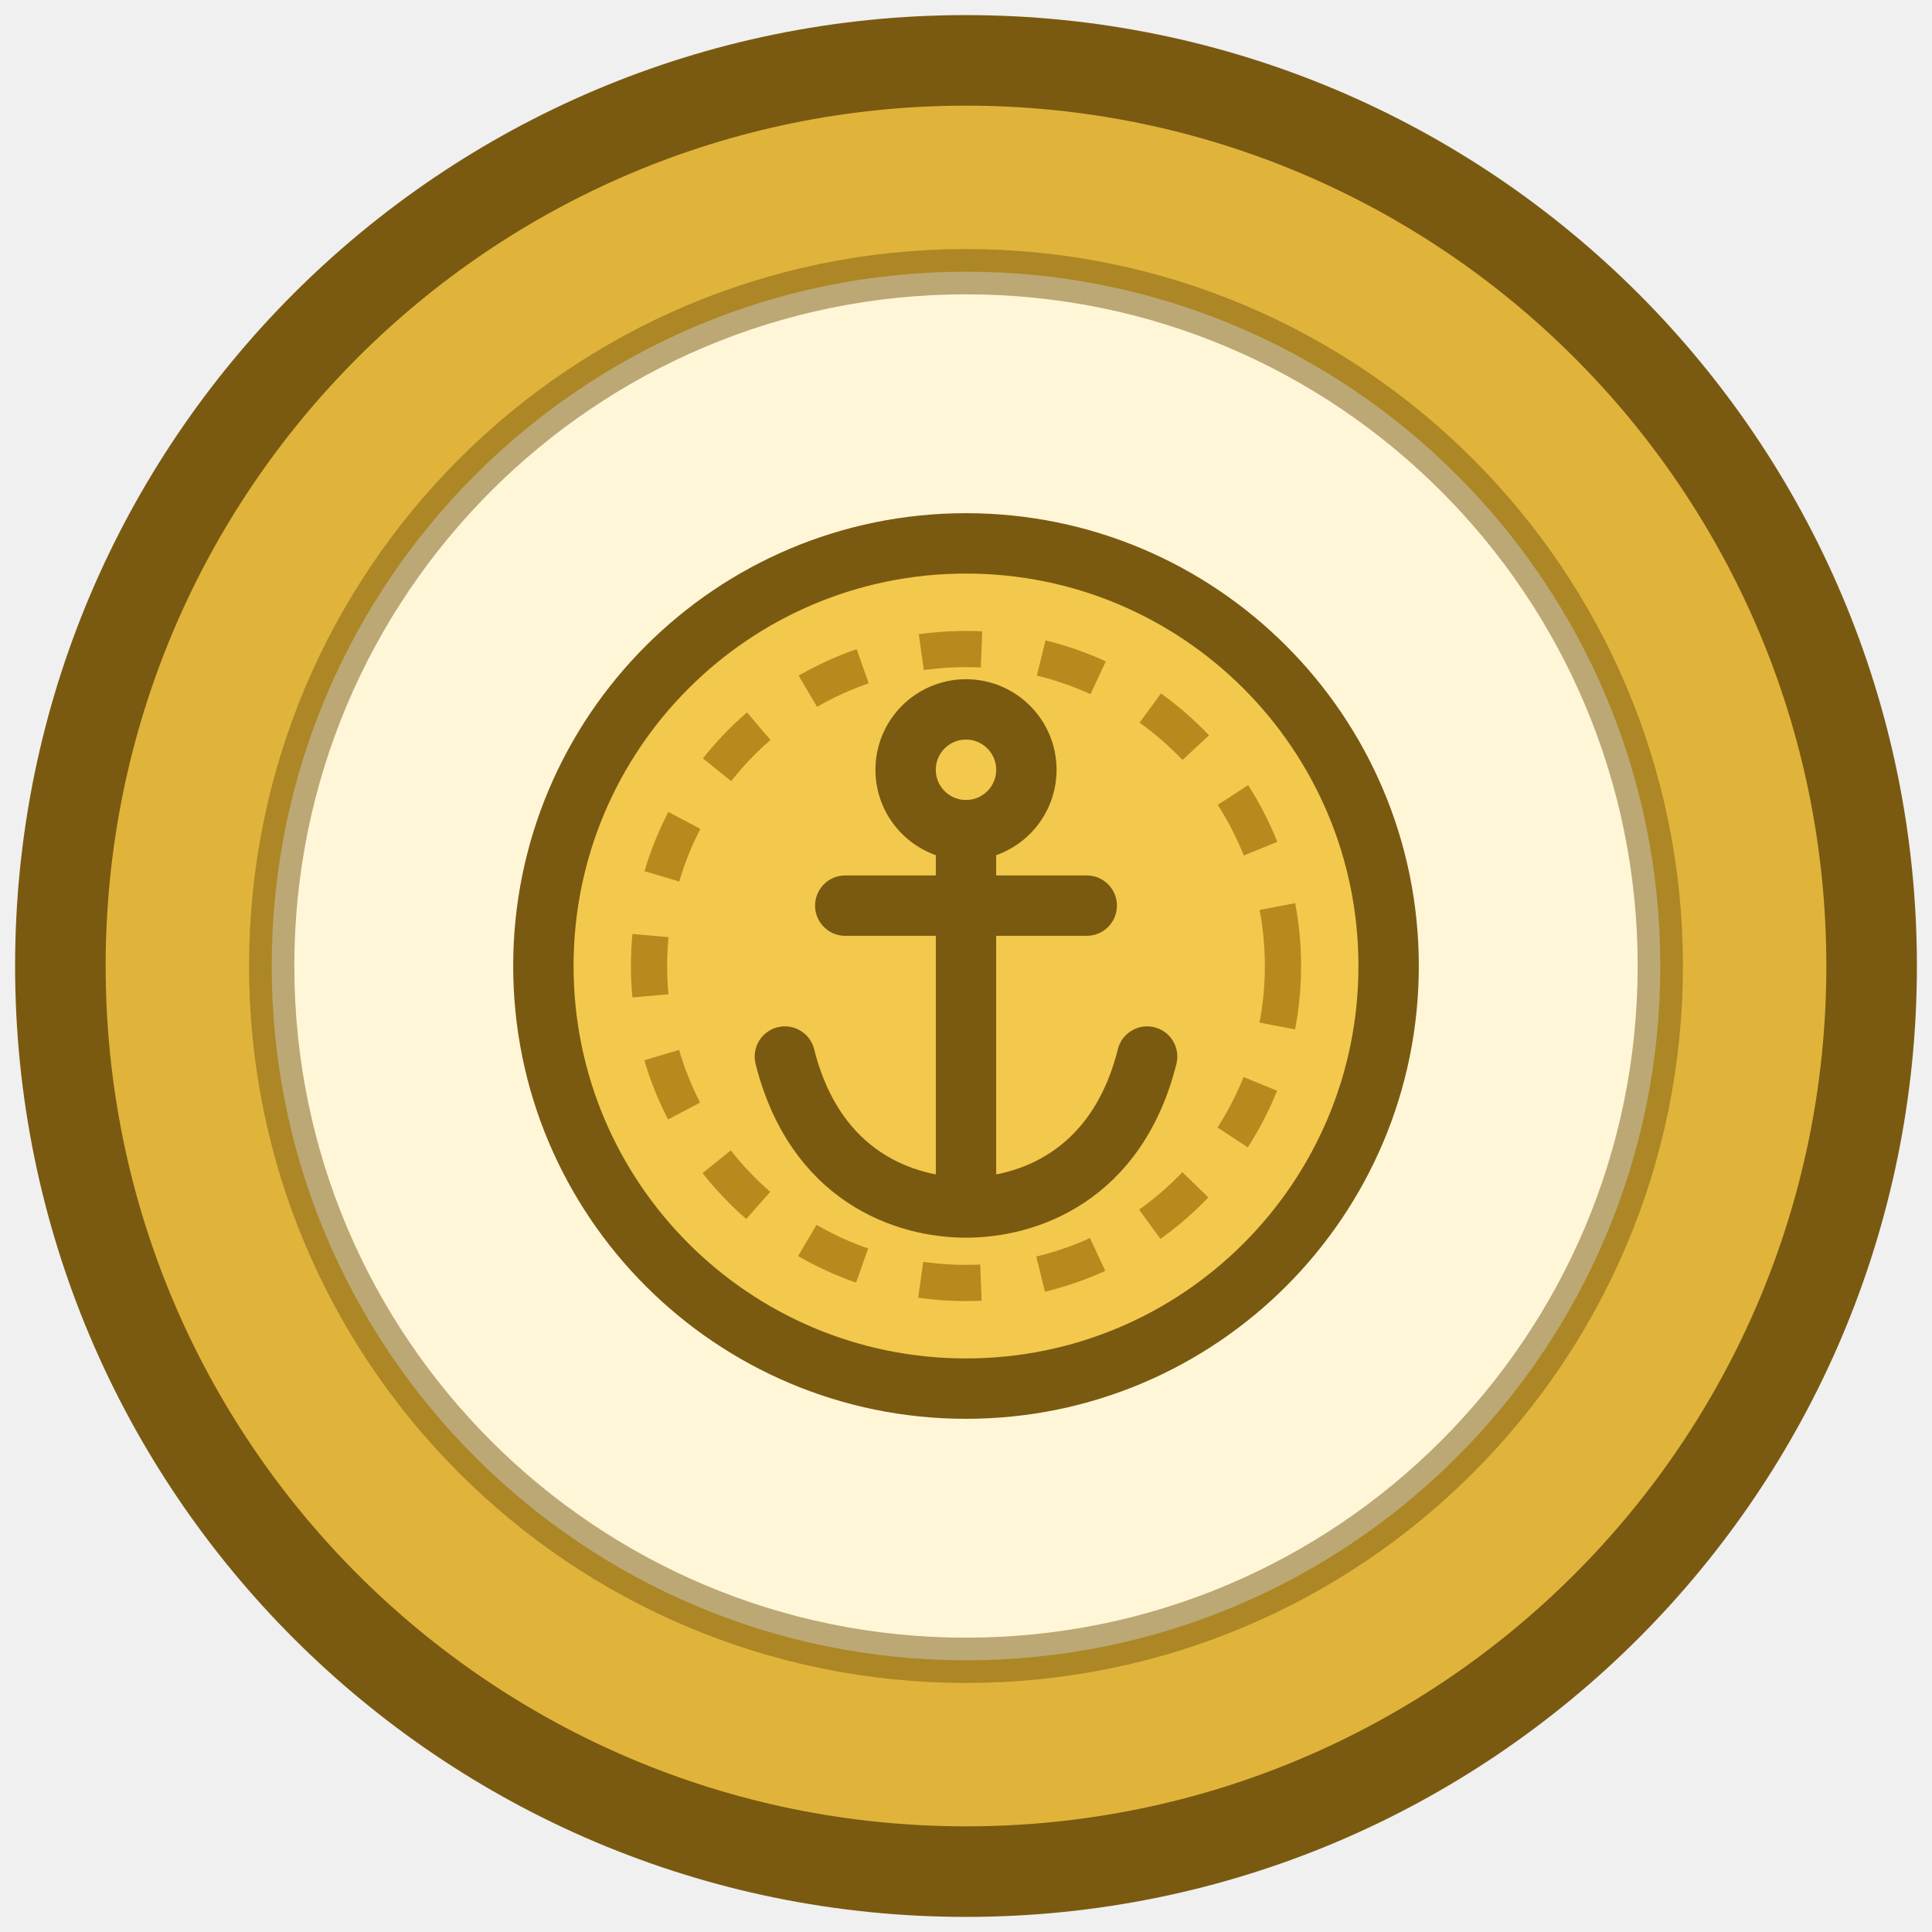
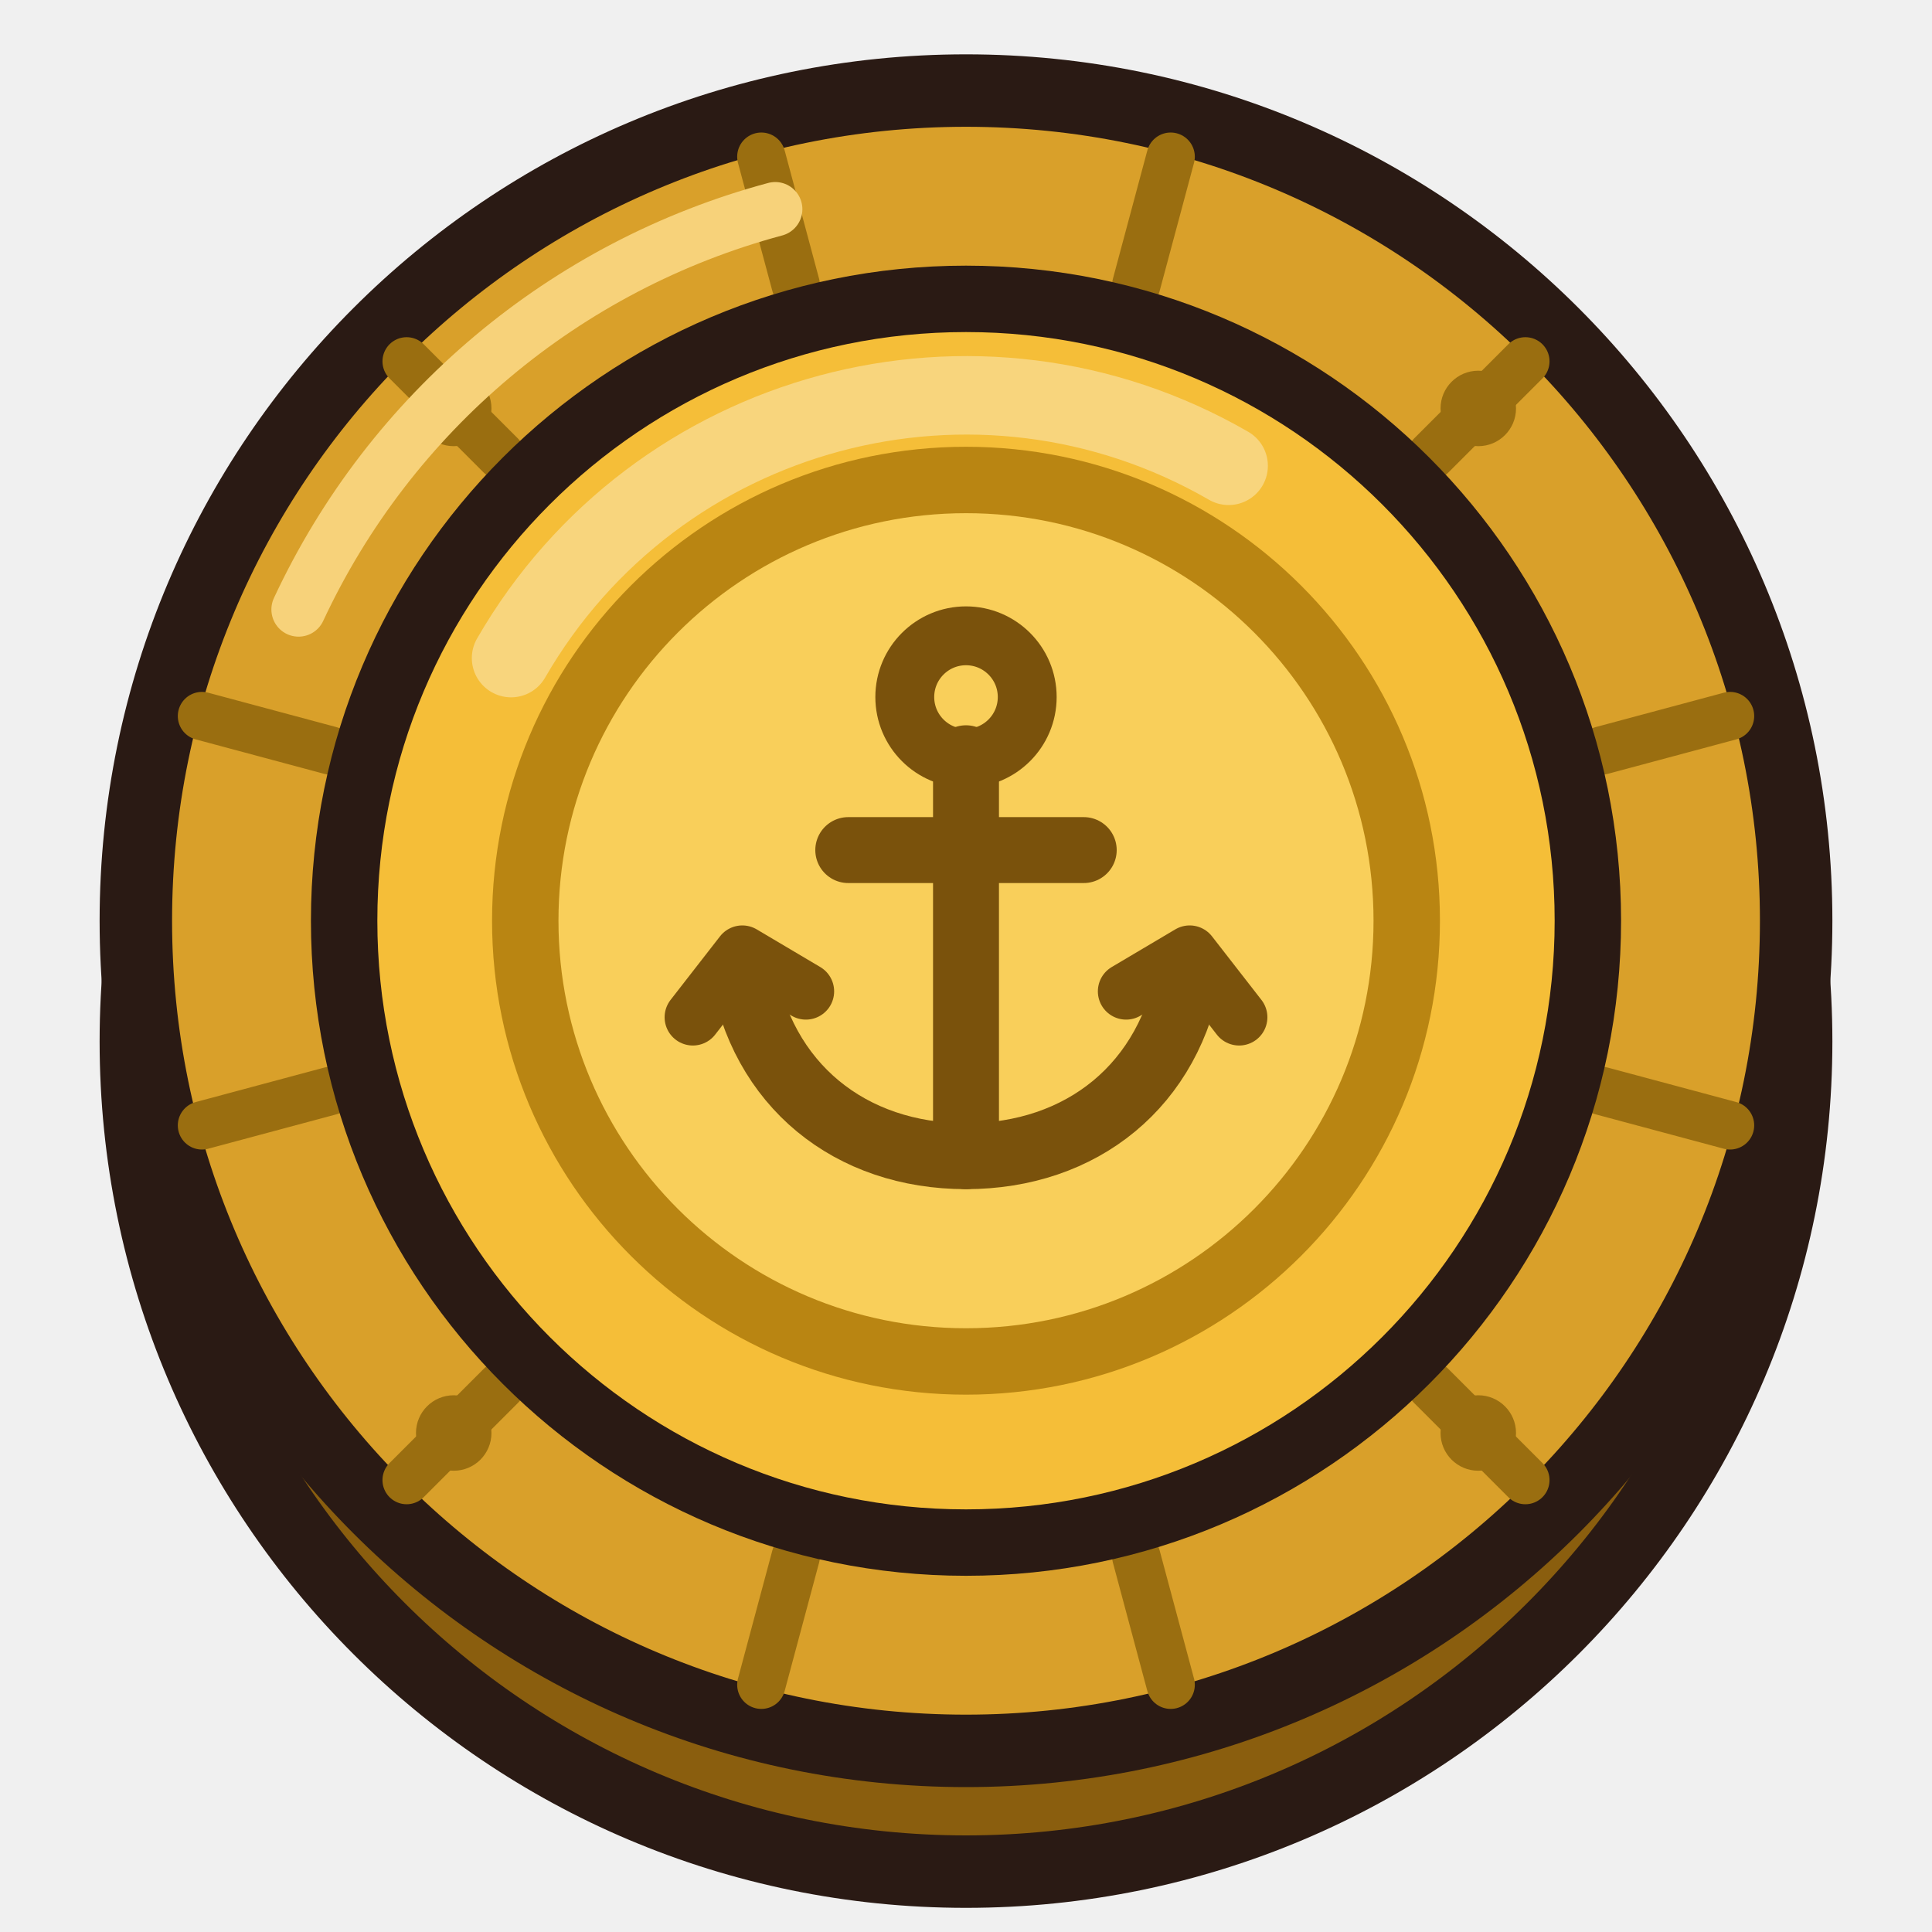
- <svg xmlns="http://www.w3.org/2000/svg" viewBox="0 0 64 64" role="img" aria-label="Berry">
-   <circle cx="32" cy="32" r="30" fill="#e0b43a" stroke="#7a5a10" stroke-width="3" />
-   <circle cx="32" cy="32" r="23" fill="#fff6d8" stroke="#7a5a10" stroke-width="1.5" stroke-opacity=".5" />
-   <circle cx="32" cy="32" r="14" fill="#f2c94c" stroke="#7a5a10" stroke-width="2" />
-   <circle cx="32" cy="32" r="10.5" fill="none" stroke="#b8891d" stroke-width="1.2" stroke-dasharray="2 2" />
-   <g fill="none" stroke="#7a5a10" stroke-width="2" stroke-linecap="round">
-     <circle cx="32" cy="25.5" r="2" />
-     <path d="M32 27.5v12" />
-     <path d="M28 30h8" />
-     <path d="M26 35c1 4 4 5 6 5s5-1 6-5" />
+ <svg xmlns="http://www.w3.org/2000/svg" viewBox="0 0 64 64" width="64" height="64" fill="none" stroke-linecap="round" stroke-linejoin="round">
+   <circle cx="32" cy="34.5" r="27.5" fill="#8A5E0E" stroke="#2A1A14" stroke-width="2.4" />
+   <circle cx="32" cy="30.5" r="27.5" fill="#D9A02A" stroke="#2A1A14" stroke-width="2.4" />
+   <path d="M53.06 36.14L57.31 37.28" stroke="#9A6E10" stroke-width="1.6" />
+   <path d="M47.41 45.91L50.53 49.03" stroke="#9A6E10" stroke-width="1.6" />
+   <path d="M37.64 51.56L38.78 55.81" stroke="#9A6E10" stroke-width="1.6" />
+   <path d="M26.36 51.56L25.22 55.81" stroke="#9A6E10" stroke-width="1.6" />
+   <path d="M16.59 45.91L13.47 49.03" stroke="#9A6E10" stroke-width="1.6" />
+   <path d="M10.94 36.14L6.69 37.28" stroke="#9A6E10" stroke-width="1.6" />
+   <path d="M10.94 24.86L6.69 23.72" stroke="#9A6E10" stroke-width="1.6" />
+   <path d="M16.59 15.09L13.47 11.97" stroke="#9A6E10" stroke-width="1.6" />
+   <path d="M26.36 9.44L25.22 5.19" stroke="#9A6E10" stroke-width="1.6" />
+   <path d="M37.64 9.44L38.78 5.19" stroke="#9A6E10" stroke-width="1.6" />
+   <path d="M47.41 15.09L50.53 11.97" stroke="#9A6E10" stroke-width="1.6" />
+   <path d="M53.06 24.86L57.31 23.72" stroke="#9A6E10" stroke-width="1.6" />
+   <circle cx="48.97" cy="47.47" r="1.25" fill="#9A6E10" />
+   <circle cx="15.03" cy="47.47" r="1.25" fill="#9A6E10" />
+   <circle cx="15.03" cy="13.53" r="1.25" fill="#9A6E10" />
+   <circle cx="48.97" cy="13.53" r="1.25" fill="#9A6E10" />
+   <path d="M9.89 20.19A24.4 24.4 0 0 1 25.68 6.93" stroke="#F7D27A" stroke-width="1.8" />
+   <circle cx="32" cy="30.5" r="20.6" fill="#F5BE38" stroke="#2A1A14" stroke-width="2.2" />
+   <path d="M16.93 21.80A17.4 17.4 0 0 1 40.70 15.43" stroke="#FFFFFF" stroke-opacity="0.35" stroke-width="2.6" />
+   <circle cx="32" cy="30.5" r="14.6" fill="#F9CF5A" stroke="#B98512" stroke-width="2.2" />
+   <g transform="translate(32 30.5) scale(0.78) translate(-16 -16.5)" fill="none" stroke="#7A520C" stroke-width="2.5" stroke-linecap="round" stroke-linejoin="round">
+     <circle cx="16" cy="7" r="2.6" />
+     <path d="M16 9.6v16.9M11 13.5h10" stroke-width="2.8" />
+     <path d="M6.5 18.5c.8 5 4.6 8 9.5 8s8.7-3 9.5-8" stroke-width="2.8" />
+     <path d="M4.4 20.6l2.1-2.7 2.7 1.6M27.6 20.6l-2.1-2.7-2.7 1.6" stroke-width="2.4" />
  </g>
</svg>
